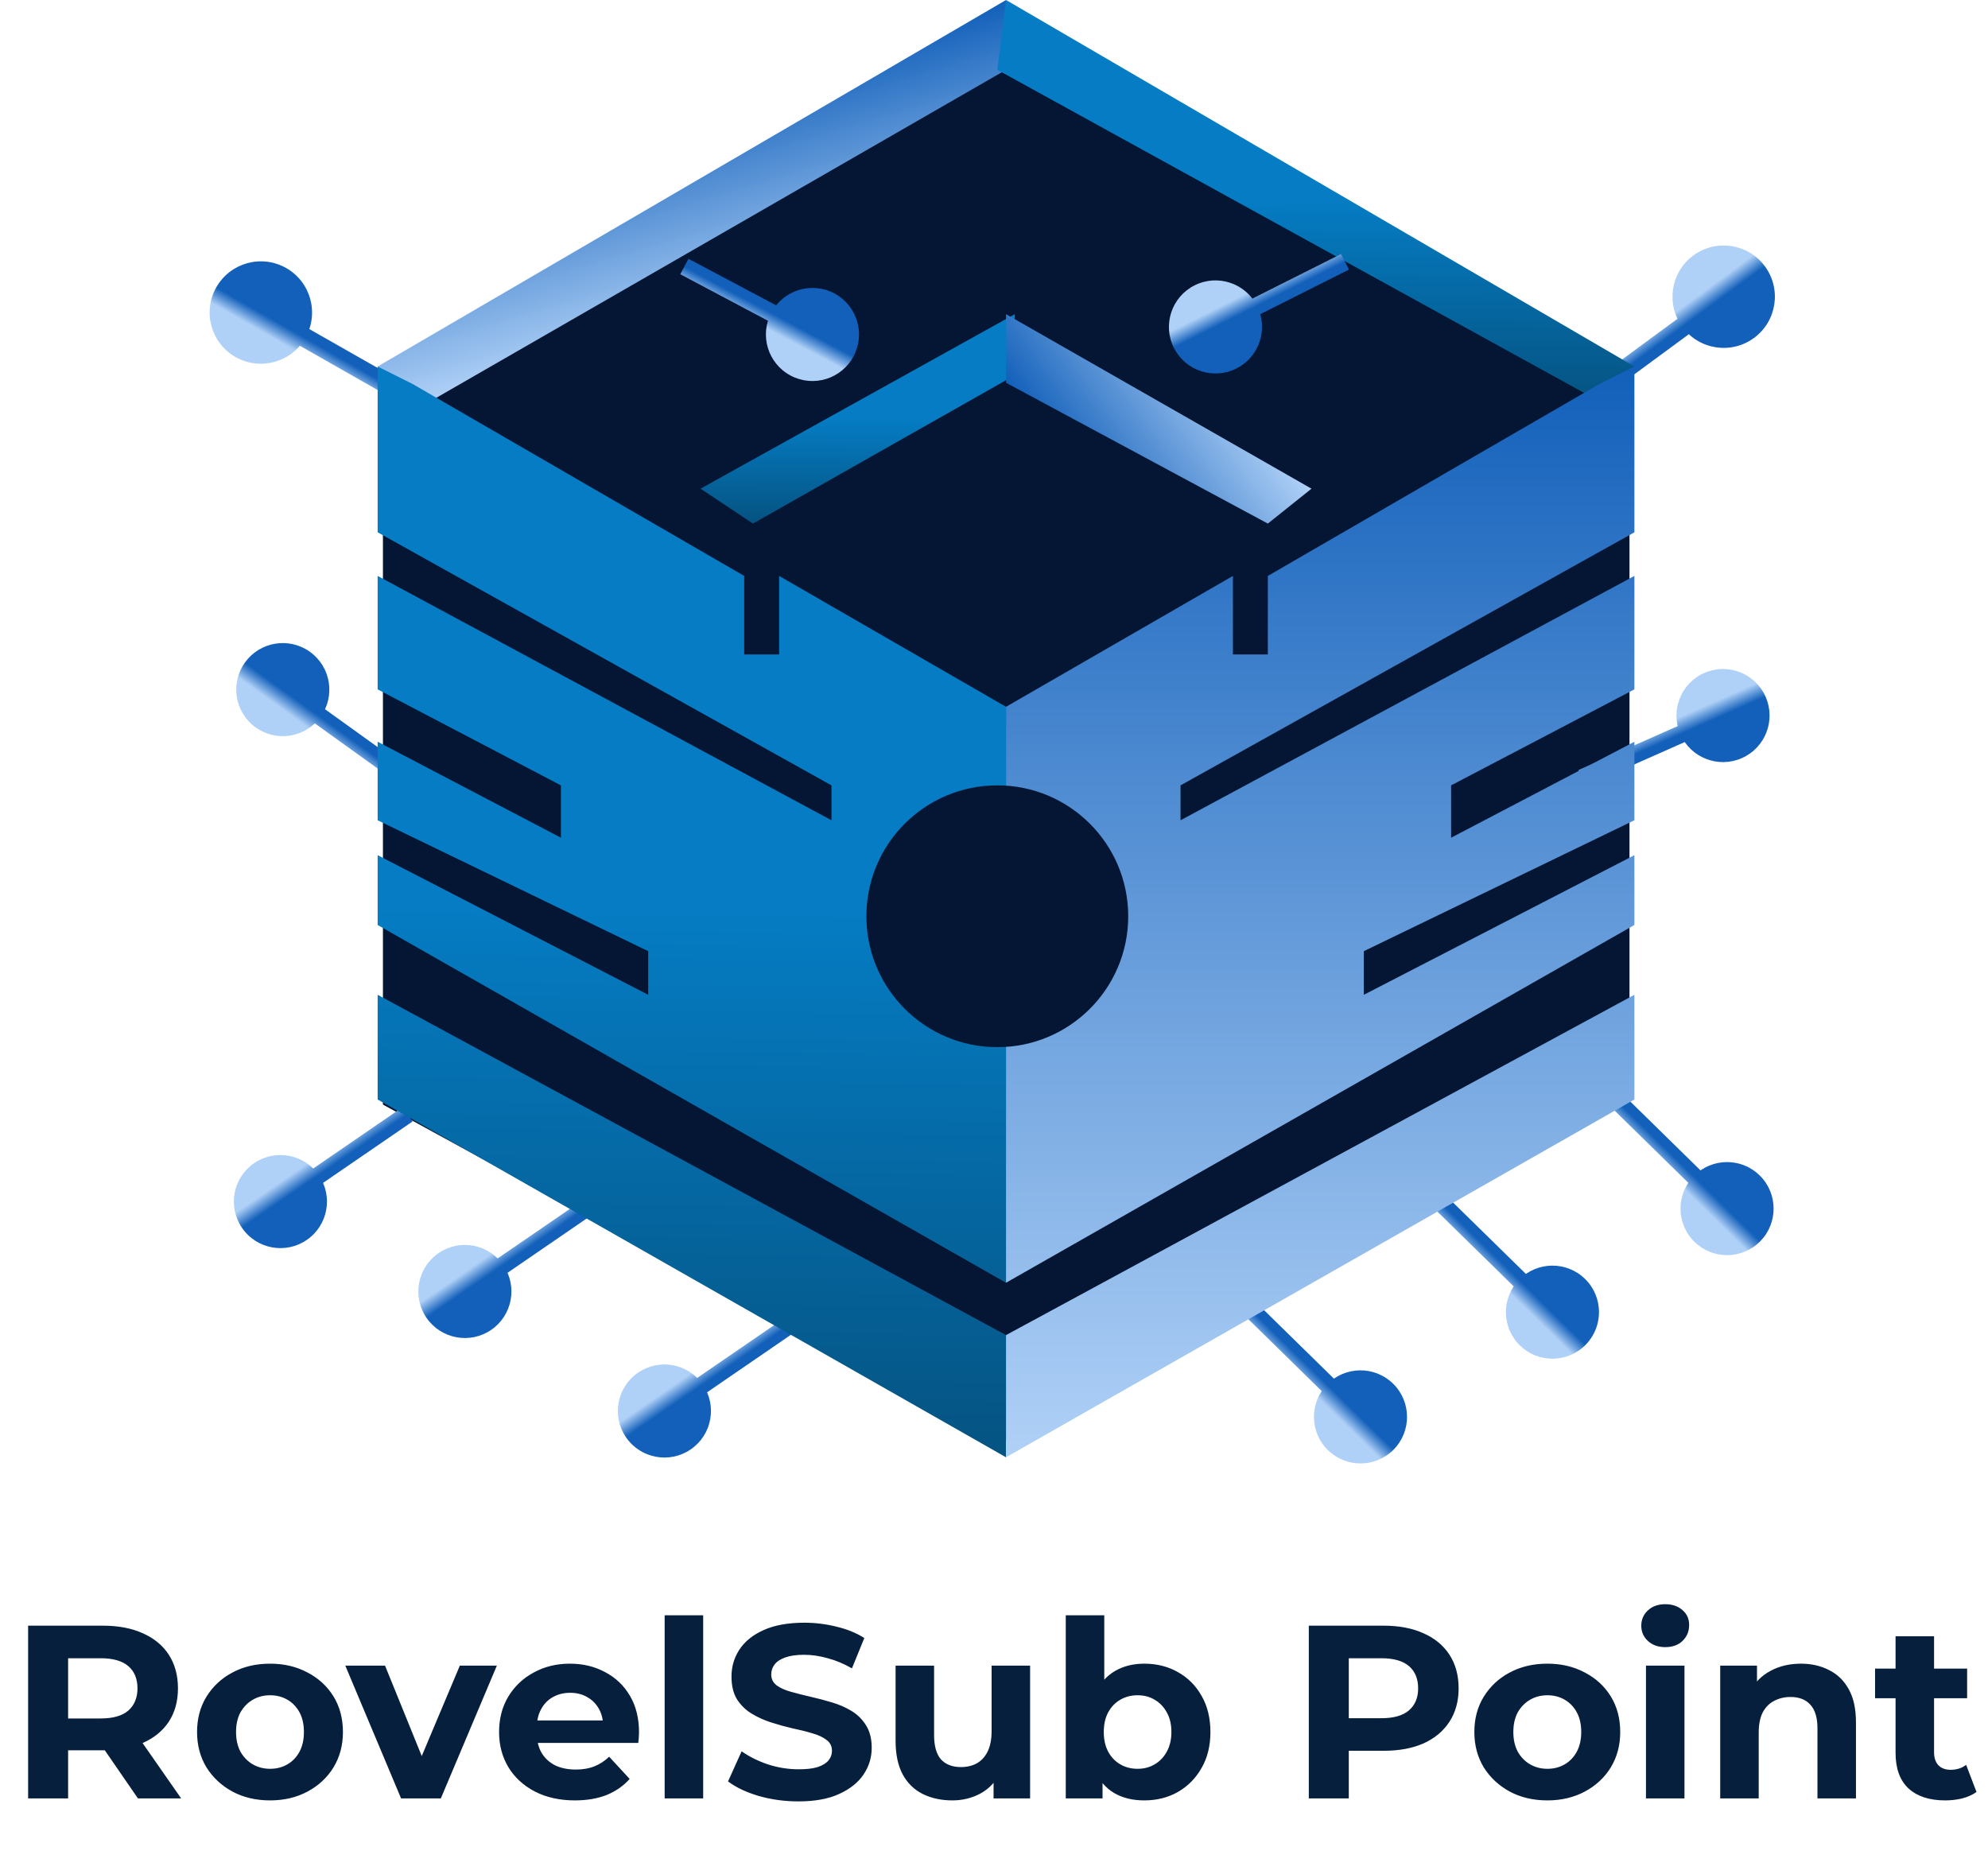
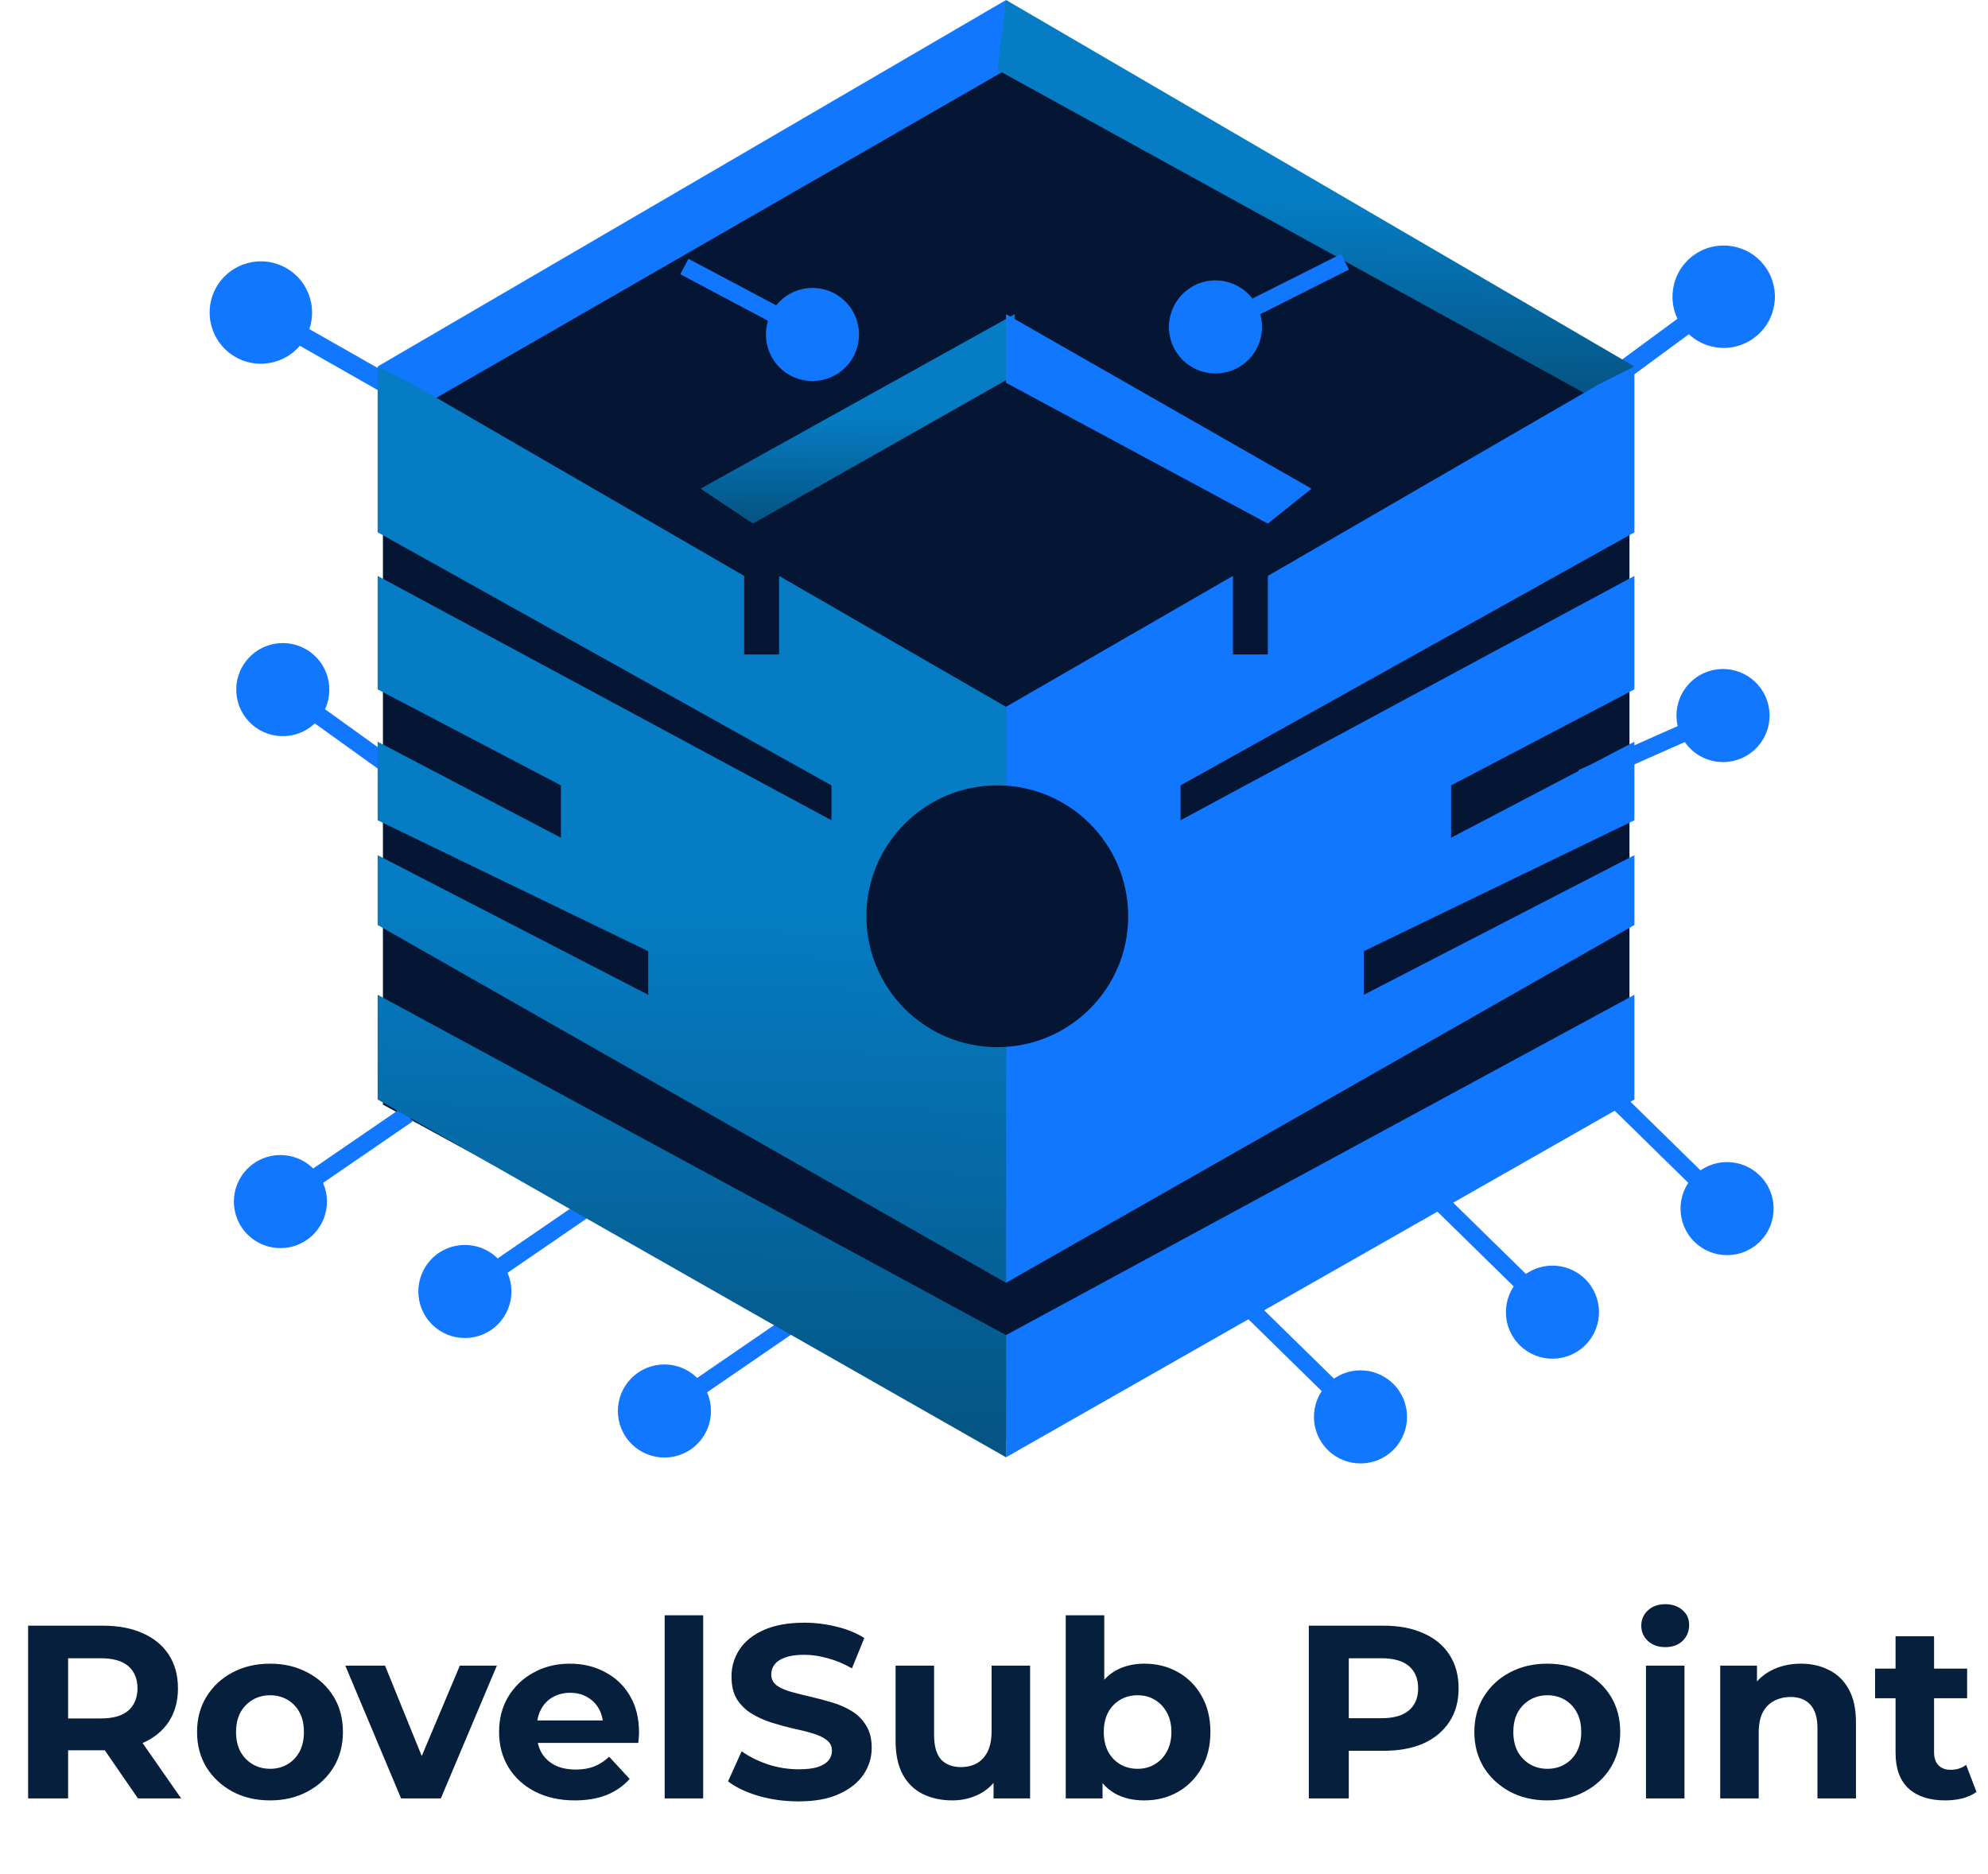
<svg xmlns="http://www.w3.org/2000/svg" width="122" height="115" viewBox="0 0 122 115" fill="none">
  <path d="M61.499 42.5L99.499 23.5V66.5L61.499 88L24 67.5V23.5L61.499 42.5Z" fill="#041634" />
  <path d="M61.499 42.5L99.499 23.5V66.5L61.499 88M61.499 42.5V88M61.499 42.5L24 23.5V67.5L61.499 88" stroke="#041634" />
  <path d="M61.499 1.5L24.5 23.5L61.499 43.5L98.499 23.5L61.499 1.5Z" fill="#041634" stroke="#041634" />
-   <path d="M43.13 84.988C42.237 83.687 40.459 83.356 39.158 84.249C37.857 85.142 37.526 86.92 38.419 88.22C39.312 89.521 41.09 89.852 42.391 88.959C43.691 88.067 44.022 86.288 43.13 84.988ZM48.578 81.248L48.275 80.806L40.471 86.162L40.774 86.604L41.077 87.046L48.881 81.69L48.578 81.248Z" fill="url(#paint0_linear_9830_2554)" />
-   <path d="M30.884 77.652C29.992 76.351 28.213 76.02 26.913 76.913C25.612 77.806 25.281 79.584 26.174 80.885C27.067 82.185 28.845 82.516 30.146 81.623C31.446 80.731 31.777 78.952 30.884 77.652ZM36.333 73.912L36.03 73.471L28.226 78.826L28.529 79.268L28.832 79.71L36.636 74.354L36.333 73.912Z" fill="url(#paint1_linear_9830_2554)" />
-   <path d="M19.564 72.133C18.671 70.832 16.893 70.502 15.592 71.394C14.292 72.287 13.961 74.065 14.854 75.366C15.746 76.667 17.525 76.997 18.825 76.105C20.126 75.212 20.457 73.434 19.564 72.133ZM25.013 68.394L24.71 67.952L16.906 73.308L17.209 73.749L17.512 74.191L25.316 68.835L25.013 68.394Z" fill="url(#paint2_linear_9830_2554)" />
-   <path d="M103.947 72.183C102.843 73.309 102.861 75.118 103.987 76.222C105.114 77.326 106.922 77.308 108.027 76.182C109.131 75.055 109.113 73.247 107.986 72.142C106.86 71.038 105.051 71.056 103.947 72.183ZM99.228 67.557L98.853 67.939L105.612 74.565L105.987 74.182L106.362 73.8L99.603 67.174L99.228 67.557Z" fill="url(#paint3_linear_9830_2554)" />
-   <path d="M93.232 78.538C92.127 79.665 92.145 81.473 93.272 82.578C94.398 83.682 96.207 83.664 97.311 82.537C98.416 81.411 98.398 79.602 97.271 78.498C96.144 77.393 94.336 77.412 93.232 78.538ZM88.512 73.912L88.137 74.295L94.897 80.92L95.272 80.538L95.646 80.155L88.887 73.53L88.512 73.912Z" fill="url(#paint4_linear_9830_2554)" />
-   <path d="M81.451 84.966C80.347 86.093 80.365 87.901 81.491 89.005C82.618 90.11 84.426 90.092 85.531 88.965C86.635 87.838 86.617 86.03 85.49 84.925C84.364 83.821 82.555 83.839 81.451 84.966ZM76.731 80.34L76.356 80.722L83.116 87.348L83.491 86.965L83.866 86.583L77.106 79.957L76.731 80.34Z" fill="url(#paint5_linear_9830_2554)" />
-   <path d="M18.739 20.737C17.881 22.245 15.963 22.772 14.454 21.914C12.946 21.056 12.419 19.137 13.277 17.629C14.136 16.121 16.054 15.594 17.562 16.452C19.071 17.31 19.598 19.229 18.739 20.737ZM24.235 23.864L23.943 24.376L15.717 19.695L16.008 19.183L16.3 18.671L24.526 23.352L24.235 23.864Z" fill="url(#paint6_linear_9830_2554)" />
-   <path d="M19.674 43.995C18.753 45.275 16.968 45.567 15.687 44.646C14.406 43.725 14.114 41.94 15.036 40.659C15.957 39.378 17.741 39.087 19.022 40.008C20.303 40.929 20.595 42.714 19.674 43.995ZM25.039 47.852L24.727 48.287L17.042 42.762L17.355 42.327L17.667 41.892L25.352 47.418L25.039 47.852Z" fill="url(#paint7_linear_9830_2554)" />
-   <path d="M103.248 20.072C102.22 18.674 102.52 16.707 103.918 15.679C105.316 14.651 107.283 14.951 108.311 16.349C109.339 17.747 109.039 19.714 107.641 20.742C106.243 21.77 104.277 21.47 103.248 20.072ZM98.155 23.818L97.806 23.344L105.431 17.736L105.78 18.211L106.129 18.685L98.504 24.293L98.155 23.818Z" fill="url(#paint8_linear_9830_2554)" />
-   <path d="M103.127 45.077C102.488 43.634 103.139 41.947 104.581 41.307C106.023 40.668 107.711 41.319 108.35 42.761C108.99 44.203 108.339 45.891 106.896 46.53C105.454 47.17 103.767 46.519 103.127 45.077ZM97.086 47.755L96.869 47.265L105.522 43.429L105.739 43.919L105.956 44.408L97.303 48.245L97.086 47.755Z" fill="url(#paint9_linear_9830_2554)" />
-   <path d="M23.174 22.496L61.738 0.001L61.738 4.286L26.39 24.638L23.174 22.496Z" fill="url(#paint10_linear_9830_2554)" />
-   <path d="M61.739 0L100.301 22.495L98.159 24.637L61.203 4.285L61.739 0Z" fill="url(#paint11_linear_9830_2554)" />
-   <path d="M42.993 29.993L62.275 19.281V23.03L46.207 32.136L42.993 29.993Z" fill="url(#paint12_linear_9830_2554)" />
-   <path d="M77.805 32.136L61.738 23.493L61.738 19.282L80.484 29.994L77.805 32.136Z" fill="url(#paint13_linear_9830_2554)" />
-   <path d="M77.143 18.783C76.434 17.373 74.717 16.806 73.308 17.515C71.898 18.224 71.331 19.941 72.04 21.35C72.749 22.759 74.466 23.327 75.875 22.618C77.284 21.909 77.852 20.192 77.143 18.783ZM82.541 16.067L82.3 15.589L74.351 19.588L74.591 20.066L74.832 20.545L82.781 16.546L82.541 16.067Z" fill="url(#paint14_linear_9830_2554)" />
-   <path d="M47.336 19.19C46.596 20.584 47.126 22.313 48.52 23.053C49.913 23.792 51.642 23.262 52.382 21.869C53.122 20.475 52.592 18.746 51.198 18.006C49.805 17.267 48.075 17.797 47.336 19.19ZM41.999 16.357L41.748 16.831L49.608 21.003L49.859 20.53L50.11 20.056L42.25 15.884L41.999 16.357Z" fill="url(#paint15_linear_9830_2554)" />
-   <path d="M25.317 23.566L45.67 35.349V40.17H47.812V35.349L61.738 43.383V78.733V81.946V89.445L23.175 67.485V61.058L61.738 81.946V78.733L23.175 56.773V52.489L39.778 61.058V58.38L23.175 50.346V45.526L34.422 51.417V48.204L23.175 42.312V35.349L51.026 50.346V48.204L23.175 32.672V22.495L25.317 23.566Z" fill="url(#paint16_linear_9830_2554)" />
-   <path d="M98.157 23.566L77.805 35.349V40.17H75.662V35.349L61.736 43.383V78.733V81.946V89.445L100.3 67.485V61.058L61.736 81.946V78.733L100.3 56.773V52.489L83.696 61.058V58.38L100.3 50.346V45.526L89.052 51.417V48.204L100.3 42.312V35.349L72.448 50.346V48.204L100.3 32.672V22.495L98.157 23.566Z" fill="url(#paint17_linear_9830_2554)" />
+   <path d="M43.13 84.988C42.237 83.687 40.459 83.356 39.158 84.249C37.857 85.142 37.526 86.92 38.419 88.22C39.312 89.521 41.09 89.852 42.391 88.959C43.691 88.067 44.022 86.288 43.13 84.988ZM48.578 81.248L48.275 80.806L40.471 86.162L40.774 86.604L41.077 87.046L48.881 81.69L48.578 81.248Z" fill="#1177FE" />
+   <path d="M30.884 77.652C29.992 76.351 28.213 76.02 26.913 76.913C25.612 77.806 25.281 79.584 26.174 80.885C27.067 82.185 28.845 82.516 30.146 81.623C31.446 80.731 31.777 78.952 30.884 77.652ZM36.333 73.912L36.03 73.471L28.226 78.826L28.529 79.268L28.832 79.71L36.636 74.354L36.333 73.912Z" fill="#1177FE" />
+   <path d="M19.564 72.133C18.671 70.832 16.893 70.502 15.592 71.394C14.292 72.287 13.961 74.065 14.854 75.366C15.746 76.667 17.525 76.997 18.825 76.105C20.126 75.212 20.457 73.434 19.564 72.133ZM25.013 68.394L24.71 67.952L16.906 73.308L17.209 73.749L17.512 74.191L25.316 68.835L25.013 68.394Z" fill="#1177FE" />
+   <path d="M103.947 72.183C102.843 73.309 102.861 75.118 103.987 76.222C105.114 77.326 106.922 77.308 108.027 76.182C109.131 75.055 109.113 73.247 107.986 72.142C106.86 71.038 105.051 71.056 103.947 72.183ZM99.228 67.557L98.853 67.939L105.612 74.565L105.987 74.182L106.362 73.8L99.603 67.174L99.228 67.557Z" fill="#1177FE" />
+   <path d="M93.232 78.538C92.127 79.665 92.145 81.473 93.272 82.578C94.398 83.682 96.207 83.664 97.311 82.537C98.416 81.411 98.398 79.602 97.271 78.498C96.144 77.393 94.336 77.412 93.232 78.538ZM88.512 73.912L88.137 74.295L94.897 80.92L95.272 80.538L95.646 80.155L88.887 73.53L88.512 73.912Z" fill="#1177FE" />
+   <path d="M81.451 84.966C80.347 86.093 80.365 87.901 81.491 89.005C82.618 90.11 84.426 90.092 85.531 88.965C86.635 87.838 86.617 86.03 85.49 84.925C84.364 83.821 82.555 83.839 81.451 84.966ZM76.731 80.34L76.356 80.722L83.116 87.348L83.491 86.965L83.866 86.583L77.106 79.957L76.731 80.34Z" fill="#1177FE" />
+   <path d="M18.739 20.737C17.881 22.245 15.963 22.772 14.454 21.914C12.946 21.056 12.419 19.137 13.277 17.629C14.136 16.121 16.054 15.594 17.562 16.452C19.071 17.31 19.598 19.229 18.739 20.737ZM24.235 23.864L23.943 24.376L15.717 19.695L16.008 19.183L16.3 18.671L24.526 23.352L24.235 23.864Z" fill="#1177FE" />
+   <path d="M19.674 43.995C18.753 45.275 16.968 45.567 15.687 44.646C14.406 43.725 14.114 41.94 15.036 40.659C15.957 39.378 17.741 39.087 19.022 40.008C20.303 40.929 20.595 42.714 19.674 43.995ZM25.039 47.852L24.727 48.287L17.042 42.762L17.355 42.327L17.667 41.892L25.352 47.418L25.039 47.852Z" fill="#1177FE" />
+   <path d="M103.248 20.072C102.22 18.674 102.52 16.707 103.918 15.679C105.316 14.651 107.283 14.951 108.311 16.349C109.339 17.747 109.039 19.714 107.641 20.742C106.243 21.77 104.277 21.47 103.248 20.072ZM98.155 23.818L97.806 23.344L105.431 17.736L105.78 18.211L106.129 18.685L98.504 24.293L98.155 23.818Z" fill="#1177FE" />
+   <path d="M103.127 45.077C102.488 43.634 103.139 41.947 104.581 41.307C106.023 40.668 107.711 41.319 108.35 42.761C108.99 44.203 108.339 45.891 106.896 46.53C105.454 47.17 103.767 46.519 103.127 45.077ZM97.086 47.755L96.869 47.265L105.522 43.429L105.739 43.919L105.956 44.408L97.303 48.245L97.086 47.755Z" fill="#1177FE" />
+   <path d="M23.174 22.496L61.738 0.001L61.738 4.286L26.39 24.638L23.174 22.496Z" fill="#1177FE" />
+   <path d="M61.739 0L100.301 22.495L98.159 24.637L61.203 4.285L61.739 0Z" fill="url(#paint0_linear_9830_2554)" />
+   <path d="M42.993 29.993L62.275 19.281V23.03L46.207 32.136L42.993 29.993Z" fill="url(#paint1_linear_9830_2554)" />
+   <path d="M77.805 32.136L61.738 23.493L61.738 19.282L80.484 29.994L77.805 32.136Z" fill="#1177FE" />
+   <path d="M77.143 18.783C76.434 17.373 74.717 16.806 73.308 17.515C71.898 18.224 71.331 19.941 72.04 21.35C72.749 22.759 74.466 23.327 75.875 22.618C77.284 21.909 77.852 20.192 77.143 18.783ZM82.541 16.067L82.3 15.589L74.351 19.588L74.591 20.066L74.832 20.545L82.781 16.546L82.541 16.067Z" fill="#1177FE" />
+   <path d="M47.336 19.19C46.596 20.584 47.126 22.313 48.52 23.053C49.913 23.792 51.642 23.262 52.382 21.869C53.122 20.475 52.592 18.746 51.198 18.006C49.805 17.267 48.075 17.797 47.336 19.19ZM41.999 16.357L41.748 16.831L49.608 21.003L49.859 20.53L50.11 20.056L42.25 15.884L41.999 16.357Z" fill="#1177FE" />
+   <path d="M25.317 23.566L45.67 35.349V40.17H47.812V35.349L61.738 43.383V78.733V81.946V89.445L23.175 67.485V61.058L61.738 81.946V78.733L23.175 56.773V52.489L39.778 61.058V58.38L23.175 50.346V45.526L34.422 51.417V48.204L23.175 42.312V35.349L51.026 50.346V48.204L23.175 32.672V22.495L25.317 23.566Z" fill="url(#paint2_linear_9830_2554)" />
+   <path d="M98.157 23.566L77.805 35.349V40.17H75.662V35.349L61.736 43.383V78.733V81.946V89.445L100.3 67.485V61.058L61.736 81.946V78.733L100.3 56.773V52.489L83.696 61.058V58.38L100.3 50.346V45.526L89.052 51.417V48.204L100.3 42.312V35.349L72.448 50.346V48.204L100.3 32.672V22.495L98.157 23.566Z" fill="#1177FE" />
  <circle cx="61.203" cy="56.238" r="8.034" fill="#041634" />
  <path d="M1.726 110.383V99.78H6.316C7.265 99.78 8.083 99.936 8.77 100.249C9.457 100.552 9.987 100.991 10.361 101.567C10.734 102.143 10.921 102.829 10.921 103.627C10.921 104.415 10.734 105.096 10.361 105.672C9.987 106.237 9.457 106.672 8.77 106.975C8.083 107.278 7.265 107.429 6.316 107.429H3.09L4.18 106.354V110.383H1.726ZM8.467 110.383L5.816 106.535H8.437L11.118 110.383H8.467ZM4.18 106.626L3.09 105.475H6.18C6.937 105.475 7.503 105.313 7.876 104.99C8.25 104.657 8.437 104.203 8.437 103.627C8.437 103.041 8.25 102.587 7.876 102.264C7.503 101.941 6.937 101.779 6.18 101.779H3.09L4.18 100.613V106.626ZM16.576 110.504C15.708 110.504 14.935 110.322 14.259 109.959C13.592 109.595 13.062 109.1 12.668 108.474C12.284 107.838 12.093 107.116 12.093 106.308C12.093 105.49 12.284 104.768 12.668 104.142C13.062 103.506 13.592 103.011 14.259 102.658C14.935 102.294 15.708 102.112 16.576 102.112C17.435 102.112 18.202 102.294 18.879 102.658C19.555 103.011 20.085 103.501 20.469 104.127C20.853 104.753 21.045 105.48 21.045 106.308C21.045 107.116 20.853 107.838 20.469 108.474C20.085 109.1 19.555 109.595 18.879 109.959C18.202 110.322 17.435 110.504 16.576 110.504ZM16.576 108.565C16.97 108.565 17.324 108.474 17.637 108.292C17.95 108.111 18.197 107.853 18.379 107.52C18.561 107.177 18.651 106.773 18.651 106.308C18.651 105.834 18.561 105.43 18.379 105.096C18.197 104.763 17.95 104.506 17.637 104.324C17.324 104.142 16.97 104.051 16.576 104.051C16.183 104.051 15.829 104.142 15.516 104.324C15.203 104.506 14.95 104.763 14.759 105.096C14.577 105.43 14.486 105.834 14.486 106.308C14.486 106.773 14.577 107.177 14.759 107.52C14.95 107.853 15.203 108.111 15.516 108.292C15.829 108.474 16.183 108.565 16.576 108.565ZM24.614 110.383L21.191 102.233H23.629L26.477 109.247H25.265L28.219 102.233H30.491L27.053 110.383H24.614ZM35.278 110.504C34.349 110.504 33.531 110.322 32.824 109.959C32.127 109.595 31.587 109.1 31.203 108.474C30.82 107.838 30.628 107.116 30.628 106.308C30.628 105.49 30.814 104.768 31.188 104.142C31.572 103.506 32.092 103.011 32.748 102.658C33.405 102.294 34.147 102.112 34.975 102.112C35.773 102.112 36.49 102.284 37.126 102.627C37.772 102.961 38.282 103.445 38.656 104.081C39.029 104.708 39.216 105.46 39.216 106.338C39.216 106.429 39.211 106.535 39.201 106.657C39.191 106.768 39.181 106.874 39.171 106.975H32.551V105.596H37.929L37.02 106.005C37.02 105.581 36.934 105.212 36.762 104.899C36.591 104.586 36.353 104.344 36.05 104.172C35.748 103.991 35.394 103.9 34.99 103.9C34.586 103.9 34.228 103.991 33.915 104.172C33.612 104.344 33.374 104.591 33.203 104.915C33.031 105.228 32.945 105.601 32.945 106.035V106.399C32.945 106.843 33.041 107.237 33.233 107.581C33.435 107.914 33.713 108.171 34.066 108.353C34.43 108.525 34.854 108.611 35.339 108.611C35.773 108.611 36.151 108.545 36.475 108.414C36.808 108.282 37.111 108.085 37.383 107.823L38.641 109.186C38.267 109.61 37.797 109.938 37.232 110.171C36.666 110.393 36.015 110.504 35.278 110.504ZM40.789 110.383V99.143H43.153V110.383H40.789ZM48.996 110.565C48.148 110.565 47.335 110.454 46.557 110.231C45.78 109.999 45.154 109.701 44.679 109.338L45.512 107.49C45.967 107.813 46.502 108.08 47.118 108.292C47.744 108.494 48.375 108.595 49.011 108.595C49.496 108.595 49.885 108.55 50.178 108.459C50.48 108.358 50.703 108.222 50.844 108.05C50.986 107.878 51.056 107.682 51.056 107.459C51.056 107.177 50.945 106.954 50.723 106.793C50.501 106.621 50.208 106.485 49.844 106.384C49.481 106.273 49.077 106.172 48.633 106.081C48.198 105.98 47.759 105.859 47.315 105.717C46.88 105.576 46.482 105.394 46.118 105.172C45.755 104.95 45.457 104.657 45.224 104.294C45.002 103.93 44.891 103.465 44.891 102.9C44.891 102.294 45.053 101.744 45.376 101.249C45.709 100.744 46.204 100.345 46.86 100.052C47.527 99.749 48.36 99.598 49.36 99.598C50.026 99.598 50.682 99.679 51.329 99.84C51.975 99.992 52.546 100.224 53.041 100.537L52.283 102.4C51.788 102.117 51.294 101.91 50.799 101.779C50.304 101.638 49.819 101.567 49.344 101.567C48.87 101.567 48.481 101.623 48.178 101.734C47.875 101.845 47.658 101.991 47.527 102.173C47.395 102.345 47.33 102.547 47.33 102.779C47.33 103.051 47.441 103.274 47.663 103.445C47.885 103.607 48.178 103.738 48.542 103.839C48.905 103.94 49.304 104.041 49.738 104.142C50.183 104.243 50.622 104.359 51.056 104.49C51.501 104.622 51.904 104.798 52.268 105.021C52.632 105.243 52.924 105.536 53.147 105.899C53.379 106.263 53.495 106.722 53.495 107.278C53.495 107.873 53.328 108.419 52.995 108.914C52.662 109.408 52.162 109.807 51.495 110.11C50.839 110.413 50.006 110.565 48.996 110.565ZM58.444 110.504C57.767 110.504 57.161 110.373 56.626 110.11C56.101 109.848 55.692 109.449 55.399 108.914C55.106 108.368 54.96 107.676 54.96 106.838V102.233H57.323V106.49C57.323 107.166 57.464 107.666 57.747 107.99C58.04 108.303 58.449 108.459 58.974 108.459C59.337 108.459 59.66 108.383 59.943 108.232C60.226 108.07 60.448 107.828 60.61 107.505C60.771 107.172 60.852 106.758 60.852 106.263V102.233H63.215V110.383H60.973V108.141L61.382 108.792C61.109 109.358 60.706 109.787 60.17 110.08C59.645 110.363 59.07 110.504 58.444 110.504ZM70.221 110.504C69.504 110.504 68.888 110.353 68.373 110.05C67.858 109.747 67.464 109.287 67.192 108.671C66.919 108.045 66.783 107.257 66.783 106.308C66.783 105.349 66.924 104.561 67.207 103.945C67.499 103.329 67.903 102.87 68.418 102.567C68.933 102.264 69.534 102.112 70.221 102.112C70.989 102.112 71.675 102.284 72.281 102.627C72.897 102.971 73.382 103.455 73.735 104.081C74.099 104.708 74.281 105.45 74.281 106.308C74.281 107.156 74.099 107.894 73.735 108.52C73.382 109.146 72.897 109.636 72.281 109.989C71.675 110.332 70.989 110.504 70.221 110.504ZM65.404 110.383V99.143H67.767V103.885L67.616 106.293L67.661 108.717V110.383H65.404ZM69.812 108.565C70.206 108.565 70.554 108.474 70.857 108.292C71.17 108.111 71.418 107.853 71.6 107.52C71.791 107.177 71.887 106.773 71.887 106.308C71.887 105.834 71.791 105.43 71.6 105.096C71.418 104.763 71.17 104.506 70.857 104.324C70.554 104.142 70.206 104.051 69.812 104.051C69.418 104.051 69.065 104.142 68.752 104.324C68.439 104.506 68.191 104.763 68.01 105.096C67.828 105.43 67.737 105.834 67.737 106.308C67.737 106.773 67.828 107.177 68.01 107.52C68.191 107.853 68.439 108.111 68.752 108.292C69.065 108.474 69.418 108.565 69.812 108.565ZM80.319 110.383V99.78H84.909C85.858 99.78 86.676 99.936 87.362 100.249C88.049 100.552 88.579 100.991 88.953 101.567C89.326 102.143 89.513 102.829 89.513 103.627C89.513 104.415 89.326 105.096 88.953 105.672C88.579 106.248 88.049 106.692 87.362 107.005C86.676 107.308 85.858 107.459 84.909 107.459H81.682L82.773 106.354V110.383H80.319ZM82.773 106.626L81.682 105.46H84.772C85.53 105.46 86.095 105.298 86.469 104.975C86.842 104.652 87.029 104.203 87.029 103.627C87.029 103.041 86.842 102.587 86.469 102.264C86.095 101.941 85.53 101.779 84.772 101.779H81.682L82.773 100.613V106.626ZM94.962 110.504C94.093 110.504 93.321 110.322 92.644 109.959C91.978 109.595 91.447 109.1 91.054 108.474C90.67 107.838 90.478 107.116 90.478 106.308C90.478 105.49 90.67 104.768 91.054 104.142C91.447 103.506 91.978 103.011 92.644 102.658C93.321 102.294 94.093 102.112 94.962 102.112C95.82 102.112 96.587 102.294 97.264 102.658C97.941 103.011 98.471 103.501 98.855 104.127C99.238 104.753 99.43 105.48 99.43 106.308C99.43 107.116 99.238 107.838 98.855 108.474C98.471 109.1 97.941 109.595 97.264 109.959C96.587 110.322 95.82 110.504 94.962 110.504ZM94.962 108.565C95.356 108.565 95.709 108.474 96.022 108.292C96.335 108.111 96.582 107.853 96.764 107.52C96.946 107.177 97.037 106.773 97.037 106.308C97.037 105.834 96.946 105.43 96.764 105.096C96.582 104.763 96.335 104.506 96.022 104.324C95.709 104.142 95.356 104.051 94.962 104.051C94.568 104.051 94.214 104.142 93.901 104.324C93.588 104.506 93.336 104.763 93.144 105.096C92.962 105.43 92.871 105.834 92.871 106.308C92.871 106.773 92.962 107.177 93.144 107.52C93.336 107.853 93.588 108.111 93.901 108.292C94.214 108.474 94.568 108.565 94.962 108.565ZM101.01 110.383V102.233H103.373V110.383H101.01ZM102.191 101.097C101.757 101.097 101.403 100.971 101.131 100.719C100.858 100.466 100.722 100.153 100.722 99.78C100.722 99.406 100.858 99.093 101.131 98.84C101.403 98.588 101.757 98.462 102.191 98.462C102.625 98.462 102.979 98.583 103.251 98.825C103.524 99.058 103.66 99.361 103.66 99.734C103.66 100.128 103.524 100.456 103.251 100.719C102.989 100.971 102.635 101.097 102.191 101.097ZM110.519 102.112C111.165 102.112 111.741 102.244 112.246 102.506C112.761 102.759 113.165 103.152 113.458 103.688C113.75 104.213 113.897 104.889 113.897 105.717V110.383H111.534V106.081C111.534 105.425 111.387 104.94 111.095 104.627C110.812 104.314 110.408 104.157 109.883 104.157C109.509 104.157 109.171 104.238 108.868 104.4C108.575 104.551 108.343 104.788 108.171 105.111C108.009 105.435 107.929 105.849 107.929 106.354V110.383H105.566V102.233H107.823V104.49L107.399 103.809C107.691 103.263 108.11 102.844 108.656 102.552C109.201 102.259 109.822 102.112 110.519 102.112ZM119.371 110.504C118.412 110.504 117.665 110.262 117.129 109.777C116.594 109.282 116.327 108.55 116.327 107.581V100.431H118.69V107.55C118.69 107.894 118.78 108.161 118.962 108.353C119.144 108.535 119.391 108.626 119.704 108.626C120.078 108.626 120.396 108.525 120.659 108.323L121.295 109.989C121.053 110.161 120.76 110.292 120.416 110.383C120.083 110.464 119.735 110.504 119.371 110.504ZM115.069 104.233V102.415H120.719V104.233H115.069Z" fill="#061F3C" />
  <defs>
-     <linearGradient id="paint0_linear_9830_2554" x1="44.676" y1="83.926" x2="44.11" y2="83.102" gradientUnits="userSpaceOnUse">
-       <stop stop-color="#1260BA" />
-       <stop offset="1" stop-color="#B0D1F7" />
-     </linearGradient>
-     <linearGradient id="paint1_linear_9830_2554" x1="32.431" y1="76.59" x2="31.865" y2="75.766" gradientUnits="userSpaceOnUse">
-       <stop stop-color="#1260BA" />
-       <stop offset="1" stop-color="#B0D1F7" />
-     </linearGradient>
-     <linearGradient id="paint2_linear_9830_2554" x1="21.111" y1="71.072" x2="20.545" y2="70.247" gradientUnits="userSpaceOnUse">
-       <stop stop-color="#1260BA" />
-       <stop offset="1" stop-color="#B0D1F7" />
-     </linearGradient>
-     <linearGradient id="paint3_linear_9830_2554" x1="102.607" y1="70.869" x2="101.907" y2="71.584" gradientUnits="userSpaceOnUse">
-       <stop stop-color="#1260BA" />
-       <stop offset="1" stop-color="#B0D1F7" />
-     </linearGradient>
-     <linearGradient id="paint4_linear_9830_2554" x1="91.892" y1="77.225" x2="91.192" y2="77.939" gradientUnits="userSpaceOnUse">
-       <stop stop-color="#1260BA" />
-       <stop offset="1" stop-color="#B0D1F7" />
-     </linearGradient>
-     <linearGradient id="paint5_linear_9830_2554" x1="80.111" y1="83.653" x2="79.411" y2="84.367" gradientUnits="userSpaceOnUse">
-       <stop stop-color="#1260BA" />
-       <stop offset="1" stop-color="#B0D1F7" />
-     </linearGradient>
-     <linearGradient id="paint6_linear_9830_2554" x1="20.122" y1="21.524" x2="19.627" y2="22.393" gradientUnits="userSpaceOnUse">
-       <stop stop-color="#1260BA" />
-       <stop offset="1" stop-color="#B0D1F7" />
-     </linearGradient>
-     <linearGradient id="paint7_linear_9830_2554" x1="21.197" y1="45.09" x2="20.613" y2="45.902" gradientUnits="userSpaceOnUse">
-       <stop stop-color="#1260BA" />
-       <stop offset="1" stop-color="#B0D1F7" />
-     </linearGradient>
-     <linearGradient id="paint8_linear_9830_2554" x1="101.967" y1="21.015" x2="101.375" y2="20.209" gradientUnits="userSpaceOnUse">
-       <stop stop-color="#1260BA" />
-       <stop offset="1" stop-color="#B0D1F7" />
-     </linearGradient>
-     <linearGradient id="paint9_linear_9830_2554" x1="101.412" y1="45.837" x2="101.007" y2="44.923" gradientUnits="userSpaceOnUse">
-       <stop stop-color="#1260BA" />
-       <stop offset="1" stop-color="#B0D1F7" />
-     </linearGradient>
-     <linearGradient id="paint10_linear_9830_2554" x1="40.945" y1="6.087" x2="44.798" y2="19.25" gradientUnits="userSpaceOnUse">
-       <stop stop-color="#1260BA" />
-       <stop offset="1" stop-color="#B0D1F7" />
-     </linearGradient>
-     <linearGradient id="paint11_linear_9830_2554" x1="80.794" y1="12.319" x2="80.735" y2="24.637" gradientUnits="userSpaceOnUse">
+     <linearGradient id="paint0_linear_9830_2554" x1="80.794" y1="12.319" x2="80.735" y2="24.637" gradientUnits="userSpaceOnUse">
      <stop stop-color="#057CC3" />
      <stop offset="1" stop-color="#055381" />
    </linearGradient>
-     <linearGradient id="paint12_linear_9830_2554" x1="52.655" y1="25.708" x2="52.622" y2="32.136" gradientUnits="userSpaceOnUse">
+     <linearGradient id="paint1_linear_9830_2554" x1="52.655" y1="25.708" x2="52.622" y2="32.136" gradientUnits="userSpaceOnUse">
      <stop stop-color="#057CC3" />
      <stop offset="1" stop-color="#055381" />
    </linearGradient>
-     <linearGradient id="paint13_linear_9830_2554" x1="65.463" y1="28.757" x2="74.89" y2="22.087" gradientUnits="userSpaceOnUse">
-       <stop stop-color="#1260BA" />
-       <stop offset="1" stop-color="#B0D1F7" />
-     </linearGradient>
-     <linearGradient id="paint14_linear_9830_2554" x1="78.566" y1="18.067" x2="78.117" y2="17.174" gradientUnits="userSpaceOnUse">
-       <stop stop-color="#1260BA" />
-       <stop offset="1" stop-color="#B0D1F7" />
-     </linearGradient>
-     <linearGradient id="paint15_linear_9830_2554" x1="45.929" y1="18.444" x2="45.46" y2="19.327" gradientUnits="userSpaceOnUse">
-       <stop stop-color="#1260BA" />
-       <stop offset="1" stop-color="#B0D1F7" />
-     </linearGradient>
-     <linearGradient id="paint16_linear_9830_2554" x1="42.497" y1="55.97" x2="42.054" y2="89.439" gradientUnits="userSpaceOnUse">
+     <linearGradient id="paint2_linear_9830_2554" x1="42.497" y1="55.97" x2="42.054" y2="89.439" gradientUnits="userSpaceOnUse">
      <stop stop-color="#057CC3" />
      <stop offset="1" stop-color="#055381" />
    </linearGradient>
-     <linearGradient id="paint17_linear_9830_2554" x1="81.018" y1="22.495" x2="81.018" y2="89.445" gradientUnits="userSpaceOnUse">
-       <stop stop-color="#1260BA" />
-       <stop offset="1" stop-color="#B0D1F7" />
-     </linearGradient>
  </defs>
</svg>
